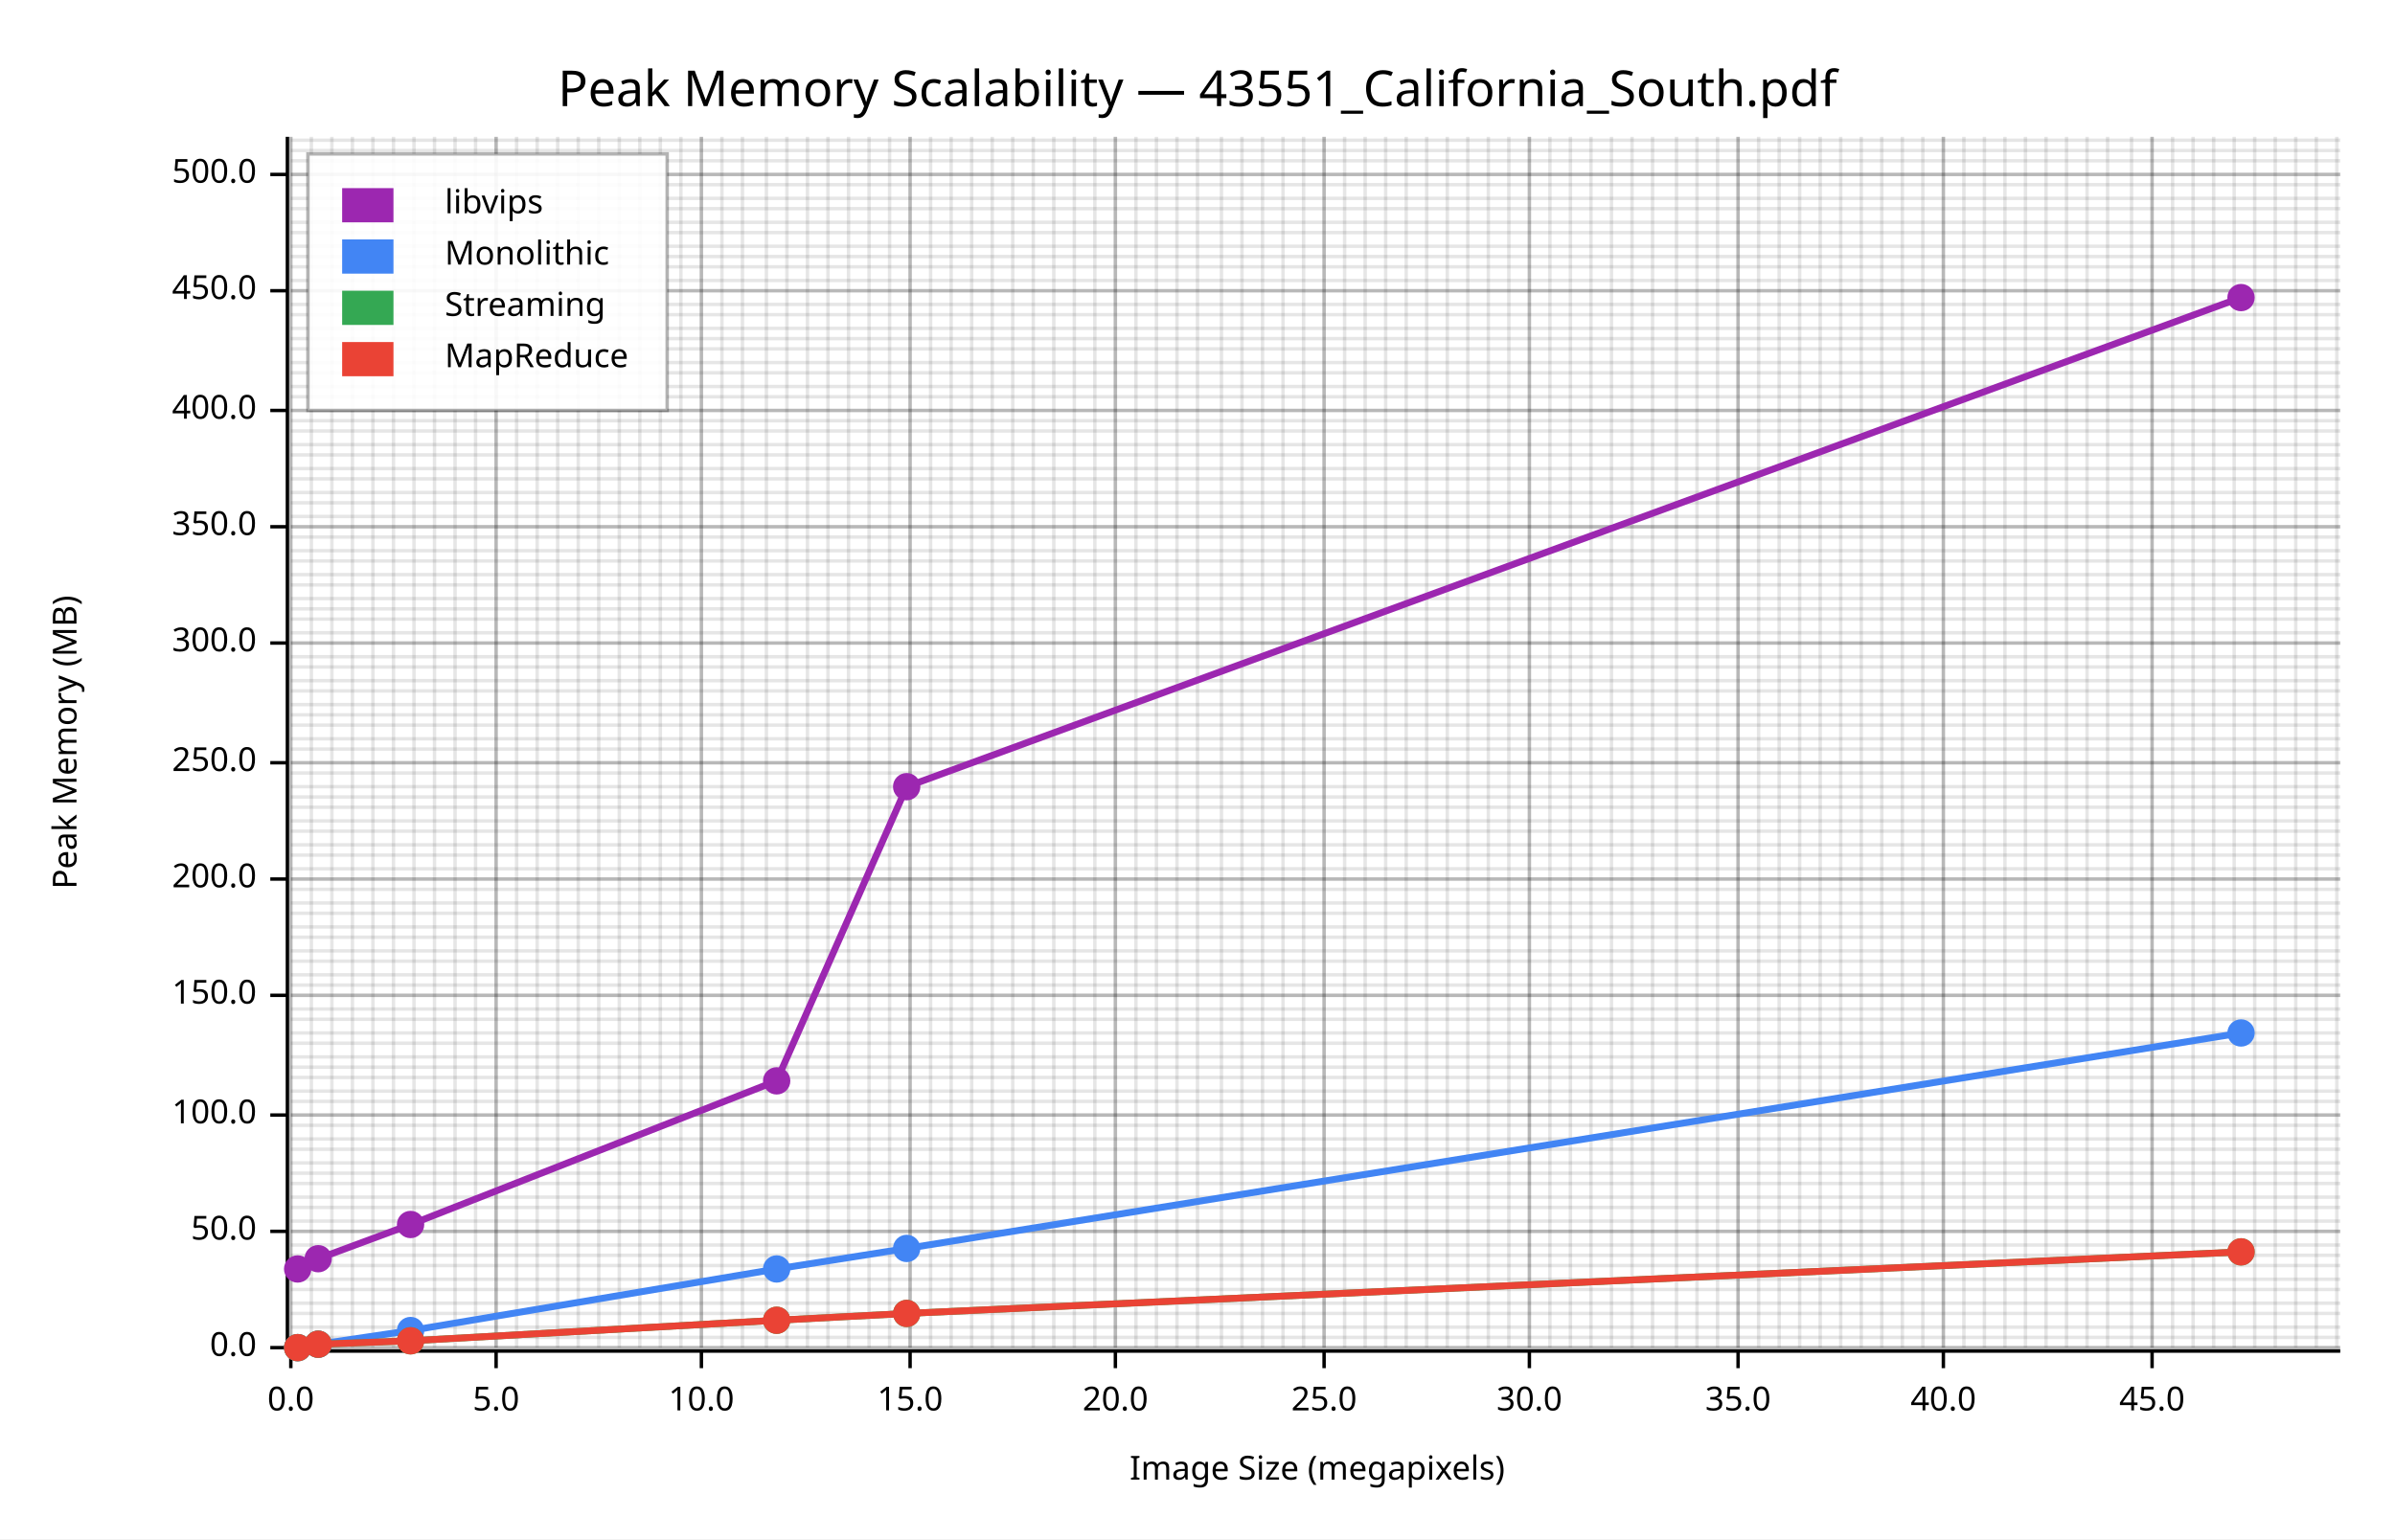
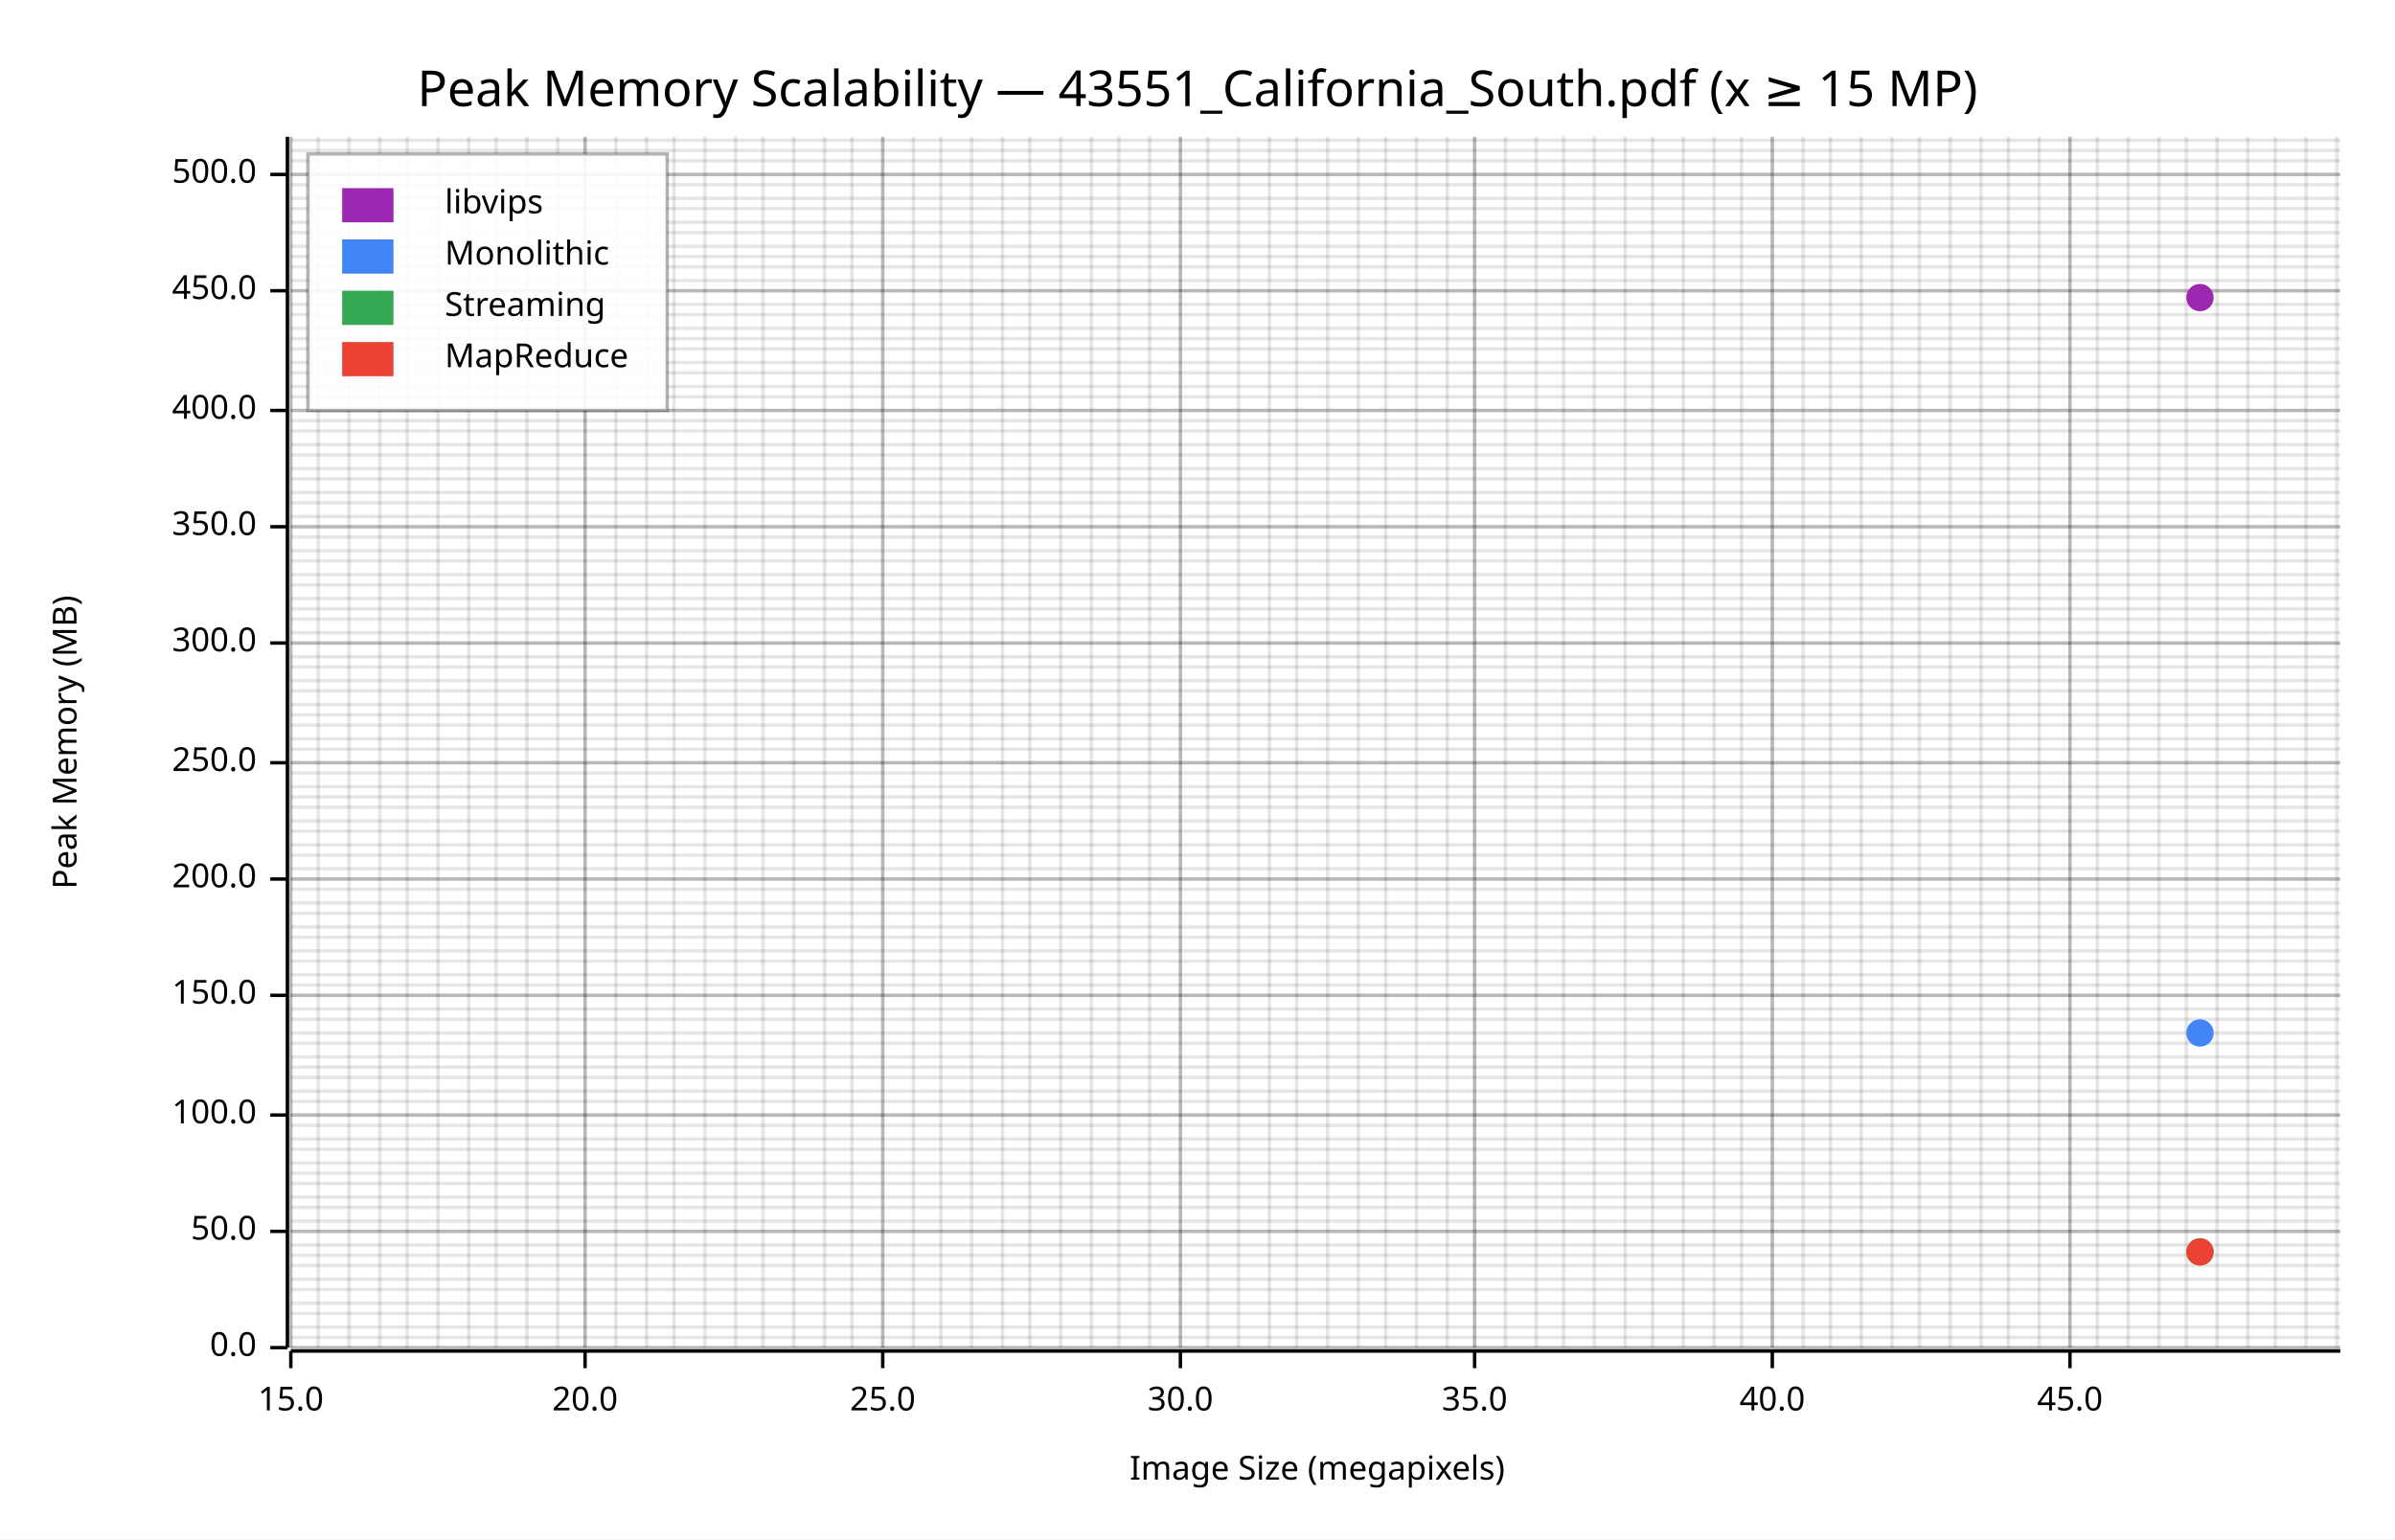
<svg xmlns="http://www.w3.org/2000/svg" width="700" height="450" viewBox="0 0 700 450">
  <rect x="0" y="0" width="700" height="450" opacity="1" fill="#FFFFFF" stroke="none" />
  <text x="350" y="20" dy="0.76em" text-anchor="middle" font-family="sans-serif" font-size="14.516" opacity="1" fill="#000000">
- Peak Memory Scalability — 43551_California_South.pdf
+ Peak Memory Scalability — 43551_California_South.pdf  (x ≥ 15 MP)
</text>
  <line opacity="0.1" stroke="#000000" stroke-width="1" x1="85" y1="394" x2="85" y2="40" />
-   <line opacity="0.1" stroke="#000000" stroke-width="1" x1="91" y1="394" x2="91" y2="40" />
-   <line opacity="0.1" stroke="#000000" stroke-width="1" x1="97" y1="394" x2="97" y2="40" />
-   <line opacity="0.1" stroke="#000000" stroke-width="1" x1="103" y1="394" x2="103" y2="40" />
-   <line opacity="0.1" stroke="#000000" stroke-width="1" x1="109" y1="394" x2="109" y2="40" />
-   <line opacity="0.1" stroke="#000000" stroke-width="1" x1="115" y1="394" x2="115" y2="40" />
-   <line opacity="0.1" stroke="#000000" stroke-width="1" x1="121" y1="394" x2="121" y2="40" />
-   <line opacity="0.1" stroke="#000000" stroke-width="1" x1="127" y1="394" x2="127" y2="40" />
-   <line opacity="0.1" stroke="#000000" stroke-width="1" x1="133" y1="394" x2="133" y2="40" />
-   <line opacity="0.1" stroke="#000000" stroke-width="1" x1="139" y1="394" x2="139" y2="40" />
+   <line opacity="0.1" stroke="#000000" stroke-width="1" x1="93" y1="394" x2="93" y2="40" />
+   <line opacity="0.1" stroke="#000000" stroke-width="1" x1="102" y1="394" x2="102" y2="40" />
+   <line opacity="0.1" stroke="#000000" stroke-width="1" x1="111" y1="394" x2="111" y2="40" />
+   <line opacity="0.1" stroke="#000000" stroke-width="1" x1="119" y1="394" x2="119" y2="40" />
+   <line opacity="0.1" stroke="#000000" stroke-width="1" x1="128" y1="394" x2="128" y2="40" />
+   <line opacity="0.1" stroke="#000000" stroke-width="1" x1="137" y1="394" x2="137" y2="40" />
  <line opacity="0.1" stroke="#000000" stroke-width="1" x1="145" y1="394" x2="145" y2="40" />
-   <line opacity="0.1" stroke="#000000" stroke-width="1" x1="151" y1="394" x2="151" y2="40" />
-   <line opacity="0.1" stroke="#000000" stroke-width="1" x1="157" y1="394" x2="157" y2="40" />
+   <line opacity="0.1" stroke="#000000" stroke-width="1" x1="154" y1="394" x2="154" y2="40" />
  <line opacity="0.1" stroke="#000000" stroke-width="1" x1="163" y1="394" x2="163" y2="40" />
-   <line opacity="0.1" stroke="#000000" stroke-width="1" x1="169" y1="394" x2="169" y2="40" />
-   <line opacity="0.1" stroke="#000000" stroke-width="1" x1="175" y1="394" x2="175" y2="40" />
-   <line opacity="0.1" stroke="#000000" stroke-width="1" x1="181" y1="394" x2="181" y2="40" />
-   <line opacity="0.1" stroke="#000000" stroke-width="1" x1="187" y1="394" x2="187" y2="40" />
-   <line opacity="0.1" stroke="#000000" stroke-width="1" x1="193" y1="394" x2="193" y2="40" />
-   <line opacity="0.1" stroke="#000000" stroke-width="1" x1="199" y1="394" x2="199" y2="40" />
-   <line opacity="0.1" stroke="#000000" stroke-width="1" x1="205" y1="394" x2="205" y2="40" />
-   <line opacity="0.1" stroke="#000000" stroke-width="1" x1="211" y1="394" x2="211" y2="40" />
-   <line opacity="0.1" stroke="#000000" stroke-width="1" x1="217" y1="394" x2="217" y2="40" />
-   <line opacity="0.1" stroke="#000000" stroke-width="1" x1="224" y1="394" x2="224" y2="40" />
-   <line opacity="0.1" stroke="#000000" stroke-width="1" x1="230" y1="394" x2="230" y2="40" />
-   <line opacity="0.1" stroke="#000000" stroke-width="1" x1="236" y1="394" x2="236" y2="40" />
-   <line opacity="0.1" stroke="#000000" stroke-width="1" x1="242" y1="394" x2="242" y2="40" />
-   <line opacity="0.1" stroke="#000000" stroke-width="1" x1="248" y1="394" x2="248" y2="40" />
-   <line opacity="0.1" stroke="#000000" stroke-width="1" x1="254" y1="394" x2="254" y2="40" />
-   <line opacity="0.1" stroke="#000000" stroke-width="1" x1="260" y1="394" x2="260" y2="40" />
-   <line opacity="0.1" stroke="#000000" stroke-width="1" x1="266" y1="394" x2="266" y2="40" />
-   <line opacity="0.1" stroke="#000000" stroke-width="1" x1="272" y1="394" x2="272" y2="40" />
-   <line opacity="0.1" stroke="#000000" stroke-width="1" x1="278" y1="394" x2="278" y2="40" />
+   <line opacity="0.1" stroke="#000000" stroke-width="1" x1="171" y1="394" x2="171" y2="40" />
+   <line opacity="0.1" stroke="#000000" stroke-width="1" x1="180" y1="394" x2="180" y2="40" />
+   <line opacity="0.1" stroke="#000000" stroke-width="1" x1="189" y1="394" x2="189" y2="40" />
+   <line opacity="0.1" stroke="#000000" stroke-width="1" x1="197" y1="394" x2="197" y2="40" />
+   <line opacity="0.1" stroke="#000000" stroke-width="1" x1="206" y1="394" x2="206" y2="40" />
+   <line opacity="0.1" stroke="#000000" stroke-width="1" x1="215" y1="394" x2="215" y2="40" />
+   <line opacity="0.1" stroke="#000000" stroke-width="1" x1="223" y1="394" x2="223" y2="40" />
+   <line opacity="0.1" stroke="#000000" stroke-width="1" x1="232" y1="394" x2="232" y2="40" />
+   <line opacity="0.1" stroke="#000000" stroke-width="1" x1="241" y1="394" x2="241" y2="40" />
+   <line opacity="0.1" stroke="#000000" stroke-width="1" x1="249" y1="394" x2="249" y2="40" />
+   <line opacity="0.1" stroke="#000000" stroke-width="1" x1="258" y1="394" x2="258" y2="40" />
+   <line opacity="0.1" stroke="#000000" stroke-width="1" x1="267" y1="394" x2="267" y2="40" />
+   <line opacity="0.1" stroke="#000000" stroke-width="1" x1="275" y1="394" x2="275" y2="40" />
  <line opacity="0.1" stroke="#000000" stroke-width="1" x1="284" y1="394" x2="284" y2="40" />
-   <line opacity="0.1" stroke="#000000" stroke-width="1" x1="290" y1="394" x2="290" y2="40" />
-   <line opacity="0.1" stroke="#000000" stroke-width="1" x1="296" y1="394" x2="296" y2="40" />
-   <line opacity="0.1" stroke="#000000" stroke-width="1" x1="302" y1="394" x2="302" y2="40" />
-   <line opacity="0.1" stroke="#000000" stroke-width="1" x1="308" y1="394" x2="308" y2="40" />
-   <line opacity="0.1" stroke="#000000" stroke-width="1" x1="314" y1="394" x2="314" y2="40" />
-   <line opacity="0.1" stroke="#000000" stroke-width="1" x1="320" y1="394" x2="320" y2="40" />
-   <line opacity="0.1" stroke="#000000" stroke-width="1" x1="326" y1="394" x2="326" y2="40" />
-   <line opacity="0.1" stroke="#000000" stroke-width="1" x1="332" y1="394" x2="332" y2="40" />
-   <line opacity="0.1" stroke="#000000" stroke-width="1" x1="338" y1="394" x2="338" y2="40" />
-   <line opacity="0.1" stroke="#000000" stroke-width="1" x1="344" y1="394" x2="344" y2="40" />
-   <line opacity="0.1" stroke="#000000" stroke-width="1" x1="350" y1="394" x2="350" y2="40" />
-   <line opacity="0.1" stroke="#000000" stroke-width="1" x1="357" y1="394" x2="357" y2="40" />
-   <line opacity="0.1" stroke="#000000" stroke-width="1" x1="363" y1="394" x2="363" y2="40" />
-   <line opacity="0.1" stroke="#000000" stroke-width="1" x1="369" y1="394" x2="369" y2="40" />
-   <line opacity="0.1" stroke="#000000" stroke-width="1" x1="375" y1="394" x2="375" y2="40" />
-   <line opacity="0.1" stroke="#000000" stroke-width="1" x1="381" y1="394" x2="381" y2="40" />
-   <line opacity="0.1" stroke="#000000" stroke-width="1" x1="387" y1="394" x2="387" y2="40" />
-   <line opacity="0.1" stroke="#000000" stroke-width="1" x1="393" y1="394" x2="393" y2="40" />
-   <line opacity="0.1" stroke="#000000" stroke-width="1" x1="399" y1="394" x2="399" y2="40" />
+   <line opacity="0.1" stroke="#000000" stroke-width="1" x1="293" y1="394" x2="293" y2="40" />
+   <line opacity="0.1" stroke="#000000" stroke-width="1" x1="301" y1="394" x2="301" y2="40" />
+   <line opacity="0.1" stroke="#000000" stroke-width="1" x1="310" y1="394" x2="310" y2="40" />
+   <line opacity="0.1" stroke="#000000" stroke-width="1" x1="319" y1="394" x2="319" y2="40" />
+   <line opacity="0.1" stroke="#000000" stroke-width="1" x1="327" y1="394" x2="327" y2="40" />
+   <line opacity="0.1" stroke="#000000" stroke-width="1" x1="336" y1="394" x2="336" y2="40" />
+   <line opacity="0.1" stroke="#000000" stroke-width="1" x1="345" y1="394" x2="345" y2="40" />
+   <line opacity="0.1" stroke="#000000" stroke-width="1" x1="353" y1="394" x2="353" y2="40" />
+   <line opacity="0.1" stroke="#000000" stroke-width="1" x1="362" y1="394" x2="362" y2="40" />
+   <line opacity="0.1" stroke="#000000" stroke-width="1" x1="371" y1="394" x2="371" y2="40" />
+   <line opacity="0.1" stroke="#000000" stroke-width="1" x1="379" y1="394" x2="379" y2="40" />
+   <line opacity="0.1" stroke="#000000" stroke-width="1" x1="388" y1="394" x2="388" y2="40" />
+   <line opacity="0.1" stroke="#000000" stroke-width="1" x1="397" y1="394" x2="397" y2="40" />
  <line opacity="0.1" stroke="#000000" stroke-width="1" x1="405" y1="394" x2="405" y2="40" />
-   <line opacity="0.1" stroke="#000000" stroke-width="1" x1="411" y1="394" x2="411" y2="40" />
-   <line opacity="0.1" stroke="#000000" stroke-width="1" x1="417" y1="394" x2="417" y2="40" />
+   <line opacity="0.1" stroke="#000000" stroke-width="1" x1="414" y1="394" x2="414" y2="40" />
  <line opacity="0.1" stroke="#000000" stroke-width="1" x1="423" y1="394" x2="423" y2="40" />
-   <line opacity="0.1" stroke="#000000" stroke-width="1" x1="429" y1="394" x2="429" y2="40" />
-   <line opacity="0.1" stroke="#000000" stroke-width="1" x1="435" y1="394" x2="435" y2="40" />
-   <line opacity="0.1" stroke="#000000" stroke-width="1" x1="441" y1="394" x2="441" y2="40" />
-   <line opacity="0.1" stroke="#000000" stroke-width="1" x1="447" y1="394" x2="447" y2="40" />
-   <line opacity="0.1" stroke="#000000" stroke-width="1" x1="453" y1="394" x2="453" y2="40" />
-   <line opacity="0.1" stroke="#000000" stroke-width="1" x1="459" y1="394" x2="459" y2="40" />
-   <line opacity="0.1" stroke="#000000" stroke-width="1" x1="465" y1="394" x2="465" y2="40" />
-   <line opacity="0.1" stroke="#000000" stroke-width="1" x1="471" y1="394" x2="471" y2="40" />
-   <line opacity="0.1" stroke="#000000" stroke-width="1" x1="477" y1="394" x2="477" y2="40" />
+   <line opacity="0.1" stroke="#000000" stroke-width="1" x1="431" y1="394" x2="431" y2="40" />
+   <line opacity="0.1" stroke="#000000" stroke-width="1" x1="440" y1="394" x2="440" y2="40" />
+   <line opacity="0.1" stroke="#000000" stroke-width="1" x1="449" y1="394" x2="449" y2="40" />
+   <line opacity="0.1" stroke="#000000" stroke-width="1" x1="457" y1="394" x2="457" y2="40" />
+   <line opacity="0.1" stroke="#000000" stroke-width="1" x1="466" y1="394" x2="466" y2="40" />
+   <line opacity="0.1" stroke="#000000" stroke-width="1" x1="475" y1="394" x2="475" y2="40" />
  <line opacity="0.1" stroke="#000000" stroke-width="1" x1="483" y1="394" x2="483" y2="40" />
-   <line opacity="0.1" stroke="#000000" stroke-width="1" x1="490" y1="394" x2="490" y2="40" />
-   <line opacity="0.1" stroke="#000000" stroke-width="1" x1="496" y1="394" x2="496" y2="40" />
-   <line opacity="0.1" stroke="#000000" stroke-width="1" x1="502" y1="394" x2="502" y2="40" />
-   <line opacity="0.1" stroke="#000000" stroke-width="1" x1="508" y1="394" x2="508" y2="40" />
-   <line opacity="0.1" stroke="#000000" stroke-width="1" x1="514" y1="394" x2="514" y2="40" />
-   <line opacity="0.1" stroke="#000000" stroke-width="1" x1="520" y1="394" x2="520" y2="40" />
-   <line opacity="0.1" stroke="#000000" stroke-width="1" x1="526" y1="394" x2="526" y2="40" />
-   <line opacity="0.1" stroke="#000000" stroke-width="1" x1="532" y1="394" x2="532" y2="40" />
-   <line opacity="0.1" stroke="#000000" stroke-width="1" x1="538" y1="394" x2="538" y2="40" />
+   <line opacity="0.1" stroke="#000000" stroke-width="1" x1="492" y1="394" x2="492" y2="40" />
+   <line opacity="0.1" stroke="#000000" stroke-width="1" x1="501" y1="394" x2="501" y2="40" />
+   <line opacity="0.1" stroke="#000000" stroke-width="1" x1="509" y1="394" x2="509" y2="40" />
+   <line opacity="0.1" stroke="#000000" stroke-width="1" x1="518" y1="394" x2="518" y2="40" />
+   <line opacity="0.1" stroke="#000000" stroke-width="1" x1="527" y1="394" x2="527" y2="40" />
+   <line opacity="0.1" stroke="#000000" stroke-width="1" x1="535" y1="394" x2="535" y2="40" />
  <line opacity="0.1" stroke="#000000" stroke-width="1" x1="544" y1="394" x2="544" y2="40" />
-   <line opacity="0.1" stroke="#000000" stroke-width="1" x1="550" y1="394" x2="550" y2="40" />
-   <line opacity="0.1" stroke="#000000" stroke-width="1" x1="556" y1="394" x2="556" y2="40" />
-   <line opacity="0.1" stroke="#000000" stroke-width="1" x1="562" y1="394" x2="562" y2="40" />
-   <line opacity="0.1" stroke="#000000" stroke-width="1" x1="568" y1="394" x2="568" y2="40" />
-   <line opacity="0.1" stroke="#000000" stroke-width="1" x1="574" y1="394" x2="574" y2="40" />
-   <line opacity="0.1" stroke="#000000" stroke-width="1" x1="580" y1="394" x2="580" y2="40" />
-   <line opacity="0.1" stroke="#000000" stroke-width="1" x1="586" y1="394" x2="586" y2="40" />
-   <line opacity="0.1" stroke="#000000" stroke-width="1" x1="592" y1="394" x2="592" y2="40" />
-   <line opacity="0.1" stroke="#000000" stroke-width="1" x1="598" y1="394" x2="598" y2="40" />
-   <line opacity="0.1" stroke="#000000" stroke-width="1" x1="604" y1="394" x2="604" y2="40" />
-   <line opacity="0.1" stroke="#000000" stroke-width="1" x1="610" y1="394" x2="610" y2="40" />
-   <line opacity="0.1" stroke="#000000" stroke-width="1" x1="616" y1="394" x2="616" y2="40" />
-   <line opacity="0.1" stroke="#000000" stroke-width="1" x1="623" y1="394" x2="623" y2="40" />
-   <line opacity="0.1" stroke="#000000" stroke-width="1" x1="629" y1="394" x2="629" y2="40" />
-   <line opacity="0.1" stroke="#000000" stroke-width="1" x1="635" y1="394" x2="635" y2="40" />
-   <line opacity="0.1" stroke="#000000" stroke-width="1" x1="641" y1="394" x2="641" y2="40" />
-   <line opacity="0.1" stroke="#000000" stroke-width="1" x1="647" y1="394" x2="647" y2="40" />
-   <line opacity="0.1" stroke="#000000" stroke-width="1" x1="653" y1="394" x2="653" y2="40" />
-   <line opacity="0.1" stroke="#000000" stroke-width="1" x1="659" y1="394" x2="659" y2="40" />
+   <line opacity="0.1" stroke="#000000" stroke-width="1" x1="553" y1="394" x2="553" y2="40" />
+   <line opacity="0.1" stroke="#000000" stroke-width="1" x1="561" y1="394" x2="561" y2="40" />
+   <line opacity="0.1" stroke="#000000" stroke-width="1" x1="570" y1="394" x2="570" y2="40" />
+   <line opacity="0.1" stroke="#000000" stroke-width="1" x1="579" y1="394" x2="579" y2="40" />
+   <line opacity="0.1" stroke="#000000" stroke-width="1" x1="587" y1="394" x2="587" y2="40" />
+   <line opacity="0.1" stroke="#000000" stroke-width="1" x1="596" y1="394" x2="596" y2="40" />
+   <line opacity="0.1" stroke="#000000" stroke-width="1" x1="605" y1="394" x2="605" y2="40" />
+   <line opacity="0.1" stroke="#000000" stroke-width="1" x1="613" y1="394" x2="613" y2="40" />
+   <line opacity="0.1" stroke="#000000" stroke-width="1" x1="622" y1="394" x2="622" y2="40" />
+   <line opacity="0.1" stroke="#000000" stroke-width="1" x1="631" y1="394" x2="631" y2="40" />
+   <line opacity="0.1" stroke="#000000" stroke-width="1" x1="639" y1="394" x2="639" y2="40" />
+   <line opacity="0.1" stroke="#000000" stroke-width="1" x1="648" y1="394" x2="648" y2="40" />
+   <line opacity="0.1" stroke="#000000" stroke-width="1" x1="657" y1="394" x2="657" y2="40" />
  <line opacity="0.1" stroke="#000000" stroke-width="1" x1="665" y1="394" x2="665" y2="40" />
-   <line opacity="0.1" stroke="#000000" stroke-width="1" x1="671" y1="394" x2="671" y2="40" />
-   <line opacity="0.1" stroke="#000000" stroke-width="1" x1="677" y1="394" x2="677" y2="40" />
+   <line opacity="0.1" stroke="#000000" stroke-width="1" x1="674" y1="394" x2="674" y2="40" />
  <line opacity="0.1" stroke="#000000" stroke-width="1" x1="683" y1="394" x2="683" y2="40" />
  <line opacity="0.1" stroke="#000000" stroke-width="1" x1="85" y1="394" x2="684" y2="394" />
  <line opacity="0.1" stroke="#000000" stroke-width="1" x1="85" y1="391" x2="684" y2="391" />
  <line opacity="0.1" stroke="#000000" stroke-width="1" x1="85" y1="388" x2="684" y2="388" />
  <line opacity="0.1" stroke="#000000" stroke-width="1" x1="85" y1="384" x2="684" y2="384" />
  <line opacity="0.1" stroke="#000000" stroke-width="1" x1="85" y1="381" x2="684" y2="381" />
  <line opacity="0.1" stroke="#000000" stroke-width="1" x1="85" y1="377" x2="684" y2="377" />
  <line opacity="0.1" stroke="#000000" stroke-width="1" x1="85" y1="374" x2="684" y2="374" />
  <line opacity="0.1" stroke="#000000" stroke-width="1" x1="85" y1="370" x2="684" y2="370" />
  <line opacity="0.1" stroke="#000000" stroke-width="1" x1="85" y1="367" x2="684" y2="367" />
  <line opacity="0.1" stroke="#000000" stroke-width="1" x1="85" y1="364" x2="684" y2="364" />
  <line opacity="0.1" stroke="#000000" stroke-width="1" x1="85" y1="360" x2="684" y2="360" />
  <line opacity="0.1" stroke="#000000" stroke-width="1" x1="85" y1="357" x2="684" y2="357" />
  <line opacity="0.1" stroke="#000000" stroke-width="1" x1="85" y1="353" x2="684" y2="353" />
  <line opacity="0.1" stroke="#000000" stroke-width="1" x1="85" y1="350" x2="684" y2="350" />
  <line opacity="0.1" stroke="#000000" stroke-width="1" x1="85" y1="346" x2="684" y2="346" />
  <line opacity="0.1" stroke="#000000" stroke-width="1" x1="85" y1="343" x2="684" y2="343" />
  <line opacity="0.1" stroke="#000000" stroke-width="1" x1="85" y1="340" x2="684" y2="340" />
  <line opacity="0.1" stroke="#000000" stroke-width="1" x1="85" y1="336" x2="684" y2="336" />
  <line opacity="0.1" stroke="#000000" stroke-width="1" x1="85" y1="333" x2="684" y2="333" />
  <line opacity="0.1" stroke="#000000" stroke-width="1" x1="85" y1="329" x2="684" y2="329" />
  <line opacity="0.1" stroke="#000000" stroke-width="1" x1="85" y1="326" x2="684" y2="326" />
  <line opacity="0.1" stroke="#000000" stroke-width="1" x1="85" y1="322" x2="684" y2="322" />
  <line opacity="0.1" stroke="#000000" stroke-width="1" x1="85" y1="319" x2="684" y2="319" />
  <line opacity="0.1" stroke="#000000" stroke-width="1" x1="85" y1="315" x2="684" y2="315" />
  <line opacity="0.1" stroke="#000000" stroke-width="1" x1="85" y1="312" x2="684" y2="312" />
  <line opacity="0.1" stroke="#000000" stroke-width="1" x1="85" y1="309" x2="684" y2="309" />
  <line opacity="0.1" stroke="#000000" stroke-width="1" x1="85" y1="305" x2="684" y2="305" />
  <line opacity="0.1" stroke="#000000" stroke-width="1" x1="85" y1="302" x2="684" y2="302" />
  <line opacity="0.1" stroke="#000000" stroke-width="1" x1="85" y1="298" x2="684" y2="298" />
  <line opacity="0.1" stroke="#000000" stroke-width="1" x1="85" y1="295" x2="684" y2="295" />
  <line opacity="0.1" stroke="#000000" stroke-width="1" x1="85" y1="291" x2="684" y2="291" />
  <line opacity="0.1" stroke="#000000" stroke-width="1" x1="85" y1="288" x2="684" y2="288" />
  <line opacity="0.1" stroke="#000000" stroke-width="1" x1="85" y1="285" x2="684" y2="285" />
  <line opacity="0.1" stroke="#000000" stroke-width="1" x1="85" y1="281" x2="684" y2="281" />
  <line opacity="0.1" stroke="#000000" stroke-width="1" x1="85" y1="278" x2="684" y2="278" />
  <line opacity="0.1" stroke="#000000" stroke-width="1" x1="85" y1="274" x2="684" y2="274" />
  <line opacity="0.1" stroke="#000000" stroke-width="1" x1="85" y1="271" x2="684" y2="271" />
  <line opacity="0.1" stroke="#000000" stroke-width="1" x1="85" y1="267" x2="684" y2="267" />
  <line opacity="0.1" stroke="#000000" stroke-width="1" x1="85" y1="264" x2="684" y2="264" />
  <line opacity="0.1" stroke="#000000" stroke-width="1" x1="85" y1="260" x2="684" y2="260" />
  <line opacity="0.1" stroke="#000000" stroke-width="1" x1="85" y1="257" x2="684" y2="257" />
  <line opacity="0.1" stroke="#000000" stroke-width="1" x1="85" y1="254" x2="684" y2="254" />
  <line opacity="0.1" stroke="#000000" stroke-width="1" x1="85" y1="250" x2="684" y2="250" />
  <line opacity="0.1" stroke="#000000" stroke-width="1" x1="85" y1="247" x2="684" y2="247" />
  <line opacity="0.1" stroke="#000000" stroke-width="1" x1="85" y1="243" x2="684" y2="243" />
  <line opacity="0.1" stroke="#000000" stroke-width="1" x1="85" y1="240" x2="684" y2="240" />
  <line opacity="0.1" stroke="#000000" stroke-width="1" x1="85" y1="236" x2="684" y2="236" />
  <line opacity="0.1" stroke="#000000" stroke-width="1" x1="85" y1="233" x2="684" y2="233" />
  <line opacity="0.1" stroke="#000000" stroke-width="1" x1="85" y1="230" x2="684" y2="230" />
  <line opacity="0.1" stroke="#000000" stroke-width="1" x1="85" y1="226" x2="684" y2="226" />
  <line opacity="0.1" stroke="#000000" stroke-width="1" x1="85" y1="223" x2="684" y2="223" />
  <line opacity="0.1" stroke="#000000" stroke-width="1" x1="85" y1="219" x2="684" y2="219" />
  <line opacity="0.1" stroke="#000000" stroke-width="1" x1="85" y1="216" x2="684" y2="216" />
  <line opacity="0.1" stroke="#000000" stroke-width="1" x1="85" y1="212" x2="684" y2="212" />
  <line opacity="0.1" stroke="#000000" stroke-width="1" x1="85" y1="209" x2="684" y2="209" />
  <line opacity="0.1" stroke="#000000" stroke-width="1" x1="85" y1="206" x2="684" y2="206" />
  <line opacity="0.1" stroke="#000000" stroke-width="1" x1="85" y1="202" x2="684" y2="202" />
  <line opacity="0.1" stroke="#000000" stroke-width="1" x1="85" y1="199" x2="684" y2="199" />
  <line opacity="0.1" stroke="#000000" stroke-width="1" x1="85" y1="195" x2="684" y2="195" />
  <line opacity="0.1" stroke="#000000" stroke-width="1" x1="85" y1="192" x2="684" y2="192" />
  <line opacity="0.1" stroke="#000000" stroke-width="1" x1="85" y1="188" x2="684" y2="188" />
  <line opacity="0.1" stroke="#000000" stroke-width="1" x1="85" y1="185" x2="684" y2="185" />
  <line opacity="0.1" stroke="#000000" stroke-width="1" x1="85" y1="181" x2="684" y2="181" />
  <line opacity="0.1" stroke="#000000" stroke-width="1" x1="85" y1="178" x2="684" y2="178" />
  <line opacity="0.1" stroke="#000000" stroke-width="1" x1="85" y1="175" x2="684" y2="175" />
  <line opacity="0.1" stroke="#000000" stroke-width="1" x1="85" y1="171" x2="684" y2="171" />
  <line opacity="0.1" stroke="#000000" stroke-width="1" x1="85" y1="168" x2="684" y2="168" />
  <line opacity="0.1" stroke="#000000" stroke-width="1" x1="85" y1="164" x2="684" y2="164" />
  <line opacity="0.1" stroke="#000000" stroke-width="1" x1="85" y1="161" x2="684" y2="161" />
  <line opacity="0.1" stroke="#000000" stroke-width="1" x1="85" y1="157" x2="684" y2="157" />
  <line opacity="0.1" stroke="#000000" stroke-width="1" x1="85" y1="154" x2="684" y2="154" />
  <line opacity="0.1" stroke="#000000" stroke-width="1" x1="85" y1="151" x2="684" y2="151" />
  <line opacity="0.1" stroke="#000000" stroke-width="1" x1="85" y1="147" x2="684" y2="147" />
  <line opacity="0.1" stroke="#000000" stroke-width="1" x1="85" y1="144" x2="684" y2="144" />
  <line opacity="0.1" stroke="#000000" stroke-width="1" x1="85" y1="140" x2="684" y2="140" />
  <line opacity="0.1" stroke="#000000" stroke-width="1" x1="85" y1="137" x2="684" y2="137" />
  <line opacity="0.1" stroke="#000000" stroke-width="1" x1="85" y1="133" x2="684" y2="133" />
  <line opacity="0.1" stroke="#000000" stroke-width="1" x1="85" y1="130" x2="684" y2="130" />
  <line opacity="0.1" stroke="#000000" stroke-width="1" x1="85" y1="126" x2="684" y2="126" />
  <line opacity="0.1" stroke="#000000" stroke-width="1" x1="85" y1="123" x2="684" y2="123" />
  <line opacity="0.1" stroke="#000000" stroke-width="1" x1="85" y1="120" x2="684" y2="120" />
  <line opacity="0.1" stroke="#000000" stroke-width="1" x1="85" y1="116" x2="684" y2="116" />
  <line opacity="0.1" stroke="#000000" stroke-width="1" x1="85" y1="113" x2="684" y2="113" />
  <line opacity="0.1" stroke="#000000" stroke-width="1" x1="85" y1="109" x2="684" y2="109" />
  <line opacity="0.1" stroke="#000000" stroke-width="1" x1="85" y1="106" x2="684" y2="106" />
  <line opacity="0.1" stroke="#000000" stroke-width="1" x1="85" y1="102" x2="684" y2="102" />
  <line opacity="0.1" stroke="#000000" stroke-width="1" x1="85" y1="99" x2="684" y2="99" />
  <line opacity="0.1" stroke="#000000" stroke-width="1" x1="85" y1="96" x2="684" y2="96" />
  <line opacity="0.1" stroke="#000000" stroke-width="1" x1="85" y1="92" x2="684" y2="92" />
  <line opacity="0.1" stroke="#000000" stroke-width="1" x1="85" y1="89" x2="684" y2="89" />
  <line opacity="0.1" stroke="#000000" stroke-width="1" x1="85" y1="85" x2="684" y2="85" />
  <line opacity="0.1" stroke="#000000" stroke-width="1" x1="85" y1="82" x2="684" y2="82" />
  <line opacity="0.1" stroke="#000000" stroke-width="1" x1="85" y1="78" x2="684" y2="78" />
  <line opacity="0.1" stroke="#000000" stroke-width="1" x1="85" y1="75" x2="684" y2="75" />
  <line opacity="0.1" stroke="#000000" stroke-width="1" x1="85" y1="72" x2="684" y2="72" />
  <line opacity="0.1" stroke="#000000" stroke-width="1" x1="85" y1="68" x2="684" y2="68" />
  <line opacity="0.1" stroke="#000000" stroke-width="1" x1="85" y1="65" x2="684" y2="65" />
  <line opacity="0.1" stroke="#000000" stroke-width="1" x1="85" y1="61" x2="684" y2="61" />
  <line opacity="0.1" stroke="#000000" stroke-width="1" x1="85" y1="58" x2="684" y2="58" />
  <line opacity="0.1" stroke="#000000" stroke-width="1" x1="85" y1="54" x2="684" y2="54" />
  <line opacity="0.1" stroke="#000000" stroke-width="1" x1="85" y1="51" x2="684" y2="51" />
  <line opacity="0.1" stroke="#000000" stroke-width="1" x1="85" y1="47" x2="684" y2="47" />
  <line opacity="0.1" stroke="#000000" stroke-width="1" x1="85" y1="44" x2="684" y2="44" />
  <line opacity="0.1" stroke="#000000" stroke-width="1" x1="85" y1="41" x2="684" y2="41" />
  <text x="15" y="217" dy="0.76em" text-anchor="middle" font-family="sans-serif" font-size="9.677" opacity="1" fill="#000000" transform="rotate(270, 15, 217)">
Peak Memory (MB)
</text>
  <text x="385" y="435" dy="-0.5ex" text-anchor="middle" font-family="sans-serif" font-size="9.677" opacity="1" fill="#000000">
Image Size (megapixels)
</text>
  <line opacity="0.2" stroke="#000000" stroke-width="1" x1="85" y1="394" x2="85" y2="40" />
-   <line opacity="0.2" stroke="#000000" stroke-width="1" x1="145" y1="394" x2="145" y2="40" />
-   <line opacity="0.2" stroke="#000000" stroke-width="1" x1="205" y1="394" x2="205" y2="40" />
-   <line opacity="0.2" stroke="#000000" stroke-width="1" x1="266" y1="394" x2="266" y2="40" />
-   <line opacity="0.2" stroke="#000000" stroke-width="1" x1="326" y1="394" x2="326" y2="40" />
-   <line opacity="0.2" stroke="#000000" stroke-width="1" x1="387" y1="394" x2="387" y2="40" />
-   <line opacity="0.2" stroke="#000000" stroke-width="1" x1="447" y1="394" x2="447" y2="40" />
-   <line opacity="0.2" stroke="#000000" stroke-width="1" x1="508" y1="394" x2="508" y2="40" />
-   <line opacity="0.2" stroke="#000000" stroke-width="1" x1="568" y1="394" x2="568" y2="40" />
-   <line opacity="0.2" stroke="#000000" stroke-width="1" x1="629" y1="394" x2="629" y2="40" />
+   <line opacity="0.2" stroke="#000000" stroke-width="1" x1="171" y1="394" x2="171" y2="40" />
+   <line opacity="0.2" stroke="#000000" stroke-width="1" x1="258" y1="394" x2="258" y2="40" />
+   <line opacity="0.2" stroke="#000000" stroke-width="1" x1="345" y1="394" x2="345" y2="40" />
+   <line opacity="0.2" stroke="#000000" stroke-width="1" x1="431" y1="394" x2="431" y2="40" />
+   <line opacity="0.2" stroke="#000000" stroke-width="1" x1="518" y1="394" x2="518" y2="40" />
+   <line opacity="0.2" stroke="#000000" stroke-width="1" x1="605" y1="394" x2="605" y2="40" />
  <line opacity="0.2" stroke="#000000" stroke-width="1" x1="85" y1="394" x2="684" y2="394" />
  <line opacity="0.2" stroke="#000000" stroke-width="1" x1="85" y1="360" x2="684" y2="360" />
  <line opacity="0.2" stroke="#000000" stroke-width="1" x1="85" y1="326" x2="684" y2="326" />
  <line opacity="0.2" stroke="#000000" stroke-width="1" x1="85" y1="291" x2="684" y2="291" />
  <line opacity="0.2" stroke="#000000" stroke-width="1" x1="85" y1="257" x2="684" y2="257" />
  <line opacity="0.2" stroke="#000000" stroke-width="1" x1="85" y1="223" x2="684" y2="223" />
  <line opacity="0.2" stroke="#000000" stroke-width="1" x1="85" y1="188" x2="684" y2="188" />
  <line opacity="0.2" stroke="#000000" stroke-width="1" x1="85" y1="154" x2="684" y2="154" />
  <line opacity="0.2" stroke="#000000" stroke-width="1" x1="85" y1="120" x2="684" y2="120" />
  <line opacity="0.2" stroke="#000000" stroke-width="1" x1="85" y1="85" x2="684" y2="85" />
  <line opacity="0.2" stroke="#000000" stroke-width="1" x1="85" y1="51" x2="684" y2="51" />
  <polyline fill="none" opacity="1" stroke="#000000" stroke-width="1" points="84,40 84,394 " />
  <text x="75" y="394" dy="0.5ex" text-anchor="end" font-family="sans-serif" font-size="9.677" opacity="1" fill="#000000">
0.0
</text>
  <polyline fill="none" opacity="1" stroke="#000000" stroke-width="1" points="79,394 84,394 " />
  <text x="75" y="360" dy="0.5ex" text-anchor="end" font-family="sans-serif" font-size="9.677" opacity="1" fill="#000000">
50.0
</text>
  <polyline fill="none" opacity="1" stroke="#000000" stroke-width="1" points="79,360 84,360 " />
  <text x="75" y="326" dy="0.5ex" text-anchor="end" font-family="sans-serif" font-size="9.677" opacity="1" fill="#000000">
100.0
</text>
  <polyline fill="none" opacity="1" stroke="#000000" stroke-width="1" points="79,326 84,326 " />
  <text x="75" y="291" dy="0.5ex" text-anchor="end" font-family="sans-serif" font-size="9.677" opacity="1" fill="#000000">
150.0
</text>
  <polyline fill="none" opacity="1" stroke="#000000" stroke-width="1" points="79,291 84,291 " />
  <text x="75" y="257" dy="0.5ex" text-anchor="end" font-family="sans-serif" font-size="9.677" opacity="1" fill="#000000">
200.0
</text>
  <polyline fill="none" opacity="1" stroke="#000000" stroke-width="1" points="79,257 84,257 " />
  <text x="75" y="223" dy="0.5ex" text-anchor="end" font-family="sans-serif" font-size="9.677" opacity="1" fill="#000000">
250.0
</text>
  <polyline fill="none" opacity="1" stroke="#000000" stroke-width="1" points="79,223 84,223 " />
  <text x="75" y="188" dy="0.5ex" text-anchor="end" font-family="sans-serif" font-size="9.677" opacity="1" fill="#000000">
300.0
</text>
  <polyline fill="none" opacity="1" stroke="#000000" stroke-width="1" points="79,188 84,188 " />
  <text x="75" y="154" dy="0.5ex" text-anchor="end" font-family="sans-serif" font-size="9.677" opacity="1" fill="#000000">
350.0
</text>
  <polyline fill="none" opacity="1" stroke="#000000" stroke-width="1" points="79,154 84,154 " />
  <text x="75" y="120" dy="0.5ex" text-anchor="end" font-family="sans-serif" font-size="9.677" opacity="1" fill="#000000">
400.0
</text>
  <polyline fill="none" opacity="1" stroke="#000000" stroke-width="1" points="79,120 84,120 " />
  <text x="75" y="85" dy="0.5ex" text-anchor="end" font-family="sans-serif" font-size="9.677" opacity="1" fill="#000000">
450.0
</text>
  <polyline fill="none" opacity="1" stroke="#000000" stroke-width="1" points="79,85 84,85 " />
  <text x="75" y="51" dy="0.5ex" text-anchor="end" font-family="sans-serif" font-size="9.677" opacity="1" fill="#000000">
500.0
</text>
  <polyline fill="none" opacity="1" stroke="#000000" stroke-width="1" points="79,51 84,51 " />
  <polyline fill="none" opacity="1" stroke="#000000" stroke-width="1" points="85,395 684,395 " />
  <text x="85" y="405" dy="0.76em" text-anchor="middle" font-family="sans-serif" font-size="9.677" opacity="1" fill="#000000">
- 0.0
+ 15.0
</text>
  <polyline fill="none" opacity="1" stroke="#000000" stroke-width="1" points="85,395 85,400 " />
-   <text x="145" y="405" dy="0.76em" text-anchor="middle" font-family="sans-serif" font-size="9.677" opacity="1" fill="#000000">
- 5.0
- </text>
-   <polyline fill="none" opacity="1" stroke="#000000" stroke-width="1" points="145,395 145,400 " />
-   <text x="205" y="405" dy="0.76em" text-anchor="middle" font-family="sans-serif" font-size="9.677" opacity="1" fill="#000000">
- 10.0
- </text>
-   <polyline fill="none" opacity="1" stroke="#000000" stroke-width="1" points="205,395 205,400 " />
-   <text x="266" y="405" dy="0.76em" text-anchor="middle" font-family="sans-serif" font-size="9.677" opacity="1" fill="#000000">
- 15.0
- </text>
-   <polyline fill="none" opacity="1" stroke="#000000" stroke-width="1" points="266,395 266,400 " />
-   <text x="326" y="405" dy="0.76em" text-anchor="middle" font-family="sans-serif" font-size="9.677" opacity="1" fill="#000000">
+   <text x="171" y="405" dy="0.76em" text-anchor="middle" font-family="sans-serif" font-size="9.677" opacity="1" fill="#000000">
20.0
</text>
-   <polyline fill="none" opacity="1" stroke="#000000" stroke-width="1" points="326,395 326,400 " />
-   <text x="387" y="405" dy="0.76em" text-anchor="middle" font-family="sans-serif" font-size="9.677" opacity="1" fill="#000000">
+   <polyline fill="none" opacity="1" stroke="#000000" stroke-width="1" points="171,395 171,400 " />
+   <text x="258" y="405" dy="0.76em" text-anchor="middle" font-family="sans-serif" font-size="9.677" opacity="1" fill="#000000">
25.0
</text>
-   <polyline fill="none" opacity="1" stroke="#000000" stroke-width="1" points="387,395 387,400 " />
-   <text x="447" y="405" dy="0.76em" text-anchor="middle" font-family="sans-serif" font-size="9.677" opacity="1" fill="#000000">
+   <polyline fill="none" opacity="1" stroke="#000000" stroke-width="1" points="258,395 258,400 " />
+   <text x="345" y="405" dy="0.76em" text-anchor="middle" font-family="sans-serif" font-size="9.677" opacity="1" fill="#000000">
30.0
</text>
-   <polyline fill="none" opacity="1" stroke="#000000" stroke-width="1" points="447,395 447,400 " />
-   <text x="508" y="405" dy="0.76em" text-anchor="middle" font-family="sans-serif" font-size="9.677" opacity="1" fill="#000000">
+   <polyline fill="none" opacity="1" stroke="#000000" stroke-width="1" points="345,395 345,400 " />
+   <text x="431" y="405" dy="0.76em" text-anchor="middle" font-family="sans-serif" font-size="9.677" opacity="1" fill="#000000">
35.0
</text>
-   <polyline fill="none" opacity="1" stroke="#000000" stroke-width="1" points="508,395 508,400 " />
-   <text x="568" y="405" dy="0.76em" text-anchor="middle" font-family="sans-serif" font-size="9.677" opacity="1" fill="#000000">
+   <polyline fill="none" opacity="1" stroke="#000000" stroke-width="1" points="431,395 431,400 " />
+   <text x="518" y="405" dy="0.76em" text-anchor="middle" font-family="sans-serif" font-size="9.677" opacity="1" fill="#000000">
40.0
</text>
-   <polyline fill="none" opacity="1" stroke="#000000" stroke-width="1" points="568,395 568,400 " />
-   <text x="629" y="405" dy="0.76em" text-anchor="middle" font-family="sans-serif" font-size="9.677" opacity="1" fill="#000000">
+   <polyline fill="none" opacity="1" stroke="#000000" stroke-width="1" points="518,395 518,400 " />
+   <text x="605" y="405" dy="0.76em" text-anchor="middle" font-family="sans-serif" font-size="9.677" opacity="1" fill="#000000">
45.0
</text>
-   <polyline fill="none" opacity="1" stroke="#000000" stroke-width="1" points="629,395 629,400 " />
-   <polyline fill="none" opacity="1" stroke="#9C27B0" stroke-width="2" points="87,371 93,368 120,358 227,316 265,230 655,87 " />
-   <circle cx="87" cy="371" r="4" opacity="1" fill="#9C27B0" stroke="none" stroke-width="1" />
-   <circle cx="93" cy="368" r="4" opacity="1" fill="#9C27B0" stroke="none" stroke-width="1" />
-   <circle cx="120" cy="358" r="4" opacity="1" fill="#9C27B0" stroke="none" stroke-width="1" />
-   <circle cx="227" cy="316" r="4" opacity="1" fill="#9C27B0" stroke="none" stroke-width="1" />
-   <circle cx="265" cy="230" r="4" opacity="1" fill="#9C27B0" stroke="none" stroke-width="1" />
-   <circle cx="655" cy="87" r="4" opacity="1" fill="#9C27B0" stroke="none" stroke-width="1" />
-   <polyline fill="none" opacity="1" stroke="#4285F4" stroke-width="2" points="87,394 93,393 120,389 227,371 265,365 655,302 " />
-   <circle cx="87" cy="394" r="4" opacity="1" fill="#4285F4" stroke="none" stroke-width="1" />
-   <circle cx="93" cy="393" r="4" opacity="1" fill="#4285F4" stroke="none" stroke-width="1" />
-   <circle cx="120" cy="389" r="4" opacity="1" fill="#4285F4" stroke="none" stroke-width="1" />
-   <circle cx="227" cy="371" r="4" opacity="1" fill="#4285F4" stroke="none" stroke-width="1" />
-   <circle cx="265" cy="365" r="4" opacity="1" fill="#4285F4" stroke="none" stroke-width="1" />
-   <circle cx="655" cy="302" r="4" opacity="1" fill="#4285F4" stroke="none" stroke-width="1" />
-   <polyline fill="none" opacity="1" stroke="#34A853" stroke-width="2" points="87,394 93,393 120,392 227,386 265,384 655,366 " />
-   <circle cx="87" cy="394" r="4" opacity="1" fill="#34A853" stroke="none" stroke-width="1" />
-   <circle cx="93" cy="393" r="4" opacity="1" fill="#34A853" stroke="none" stroke-width="1" />
-   <circle cx="120" cy="392" r="4" opacity="1" fill="#34A853" stroke="none" stroke-width="1" />
-   <circle cx="227" cy="386" r="4" opacity="1" fill="#34A853" stroke="none" stroke-width="1" />
-   <circle cx="265" cy="384" r="4" opacity="1" fill="#34A853" stroke="none" stroke-width="1" />
-   <circle cx="655" cy="366" r="4" opacity="1" fill="#34A853" stroke="none" stroke-width="1" />
-   <polyline fill="none" opacity="1" stroke="#EA4335" stroke-width="2" points="87,394 93,393 120,392 227,386 265,384 655,366 " />
-   <circle cx="87" cy="394" r="4" opacity="1" fill="#EA4335" stroke="none" stroke-width="1" />
-   <circle cx="93" cy="393" r="4" opacity="1" fill="#EA4335" stroke="none" stroke-width="1" />
-   <circle cx="120" cy="392" r="4" opacity="1" fill="#EA4335" stroke="none" stroke-width="1" />
-   <circle cx="227" cy="386" r="4" opacity="1" fill="#EA4335" stroke="none" stroke-width="1" />
-   <circle cx="265" cy="384" r="4" opacity="1" fill="#EA4335" stroke="none" stroke-width="1" />
-   <circle cx="655" cy="366" r="4" opacity="1" fill="#EA4335" stroke="none" stroke-width="1" />
+   <polyline fill="none" opacity="1" stroke="#000000" stroke-width="1" points="605,395 605,400 " />
+   <polyline fill="none" opacity="1" stroke="#9C27B0" stroke-width="2" points="643,87 " />
+   <circle cx="643" cy="87" r="4" opacity="1" fill="#9C27B0" stroke="none" stroke-width="1" />
+   <polyline fill="none" opacity="1" stroke="#4285F4" stroke-width="2" points="643,302 " />
+   <circle cx="643" cy="302" r="4" opacity="1" fill="#4285F4" stroke="none" stroke-width="1" />
+   <polyline fill="none" opacity="1" stroke="#34A853" stroke-width="2" points="643,366 " />
+   <circle cx="643" cy="366" r="4" opacity="1" fill="#34A853" stroke="none" stroke-width="1" />
+   <polyline fill="none" opacity="1" stroke="#EA4335" stroke-width="2" points="643,366 " />
+   <circle cx="643" cy="366" r="4" opacity="1" fill="#EA4335" stroke="none" stroke-width="1" />
  <rect x="90" y="45" width="105" height="75" opacity="0.9" fill="#FFFFFF" stroke="none" />
  <rect x="90" y="45" width="105" height="75" opacity="0.3" fill="none" stroke="#000000" />
  <text x="130" y="55" dy="0.76em" text-anchor="start" font-family="sans-serif" font-size="9.677" opacity="1" fill="#000000">
libvips
</text>
  <text x="130" y="70" dy="0.76em" text-anchor="start" font-family="sans-serif" font-size="9.677" opacity="1" fill="#000000">
Monolithic
</text>
  <text x="130" y="85" dy="0.76em" text-anchor="start" font-family="sans-serif" font-size="9.677" opacity="1" fill="#000000">
Streaming
</text>
  <text x="130" y="100" dy="0.76em" text-anchor="start" font-family="sans-serif" font-size="9.677" opacity="1" fill="#000000">
MapReduce
</text>
  <rect x="100" y="55" width="15" height="10" opacity="1" fill="#9C27B0" stroke="none" />
  <rect x="100" y="70" width="15" height="10" opacity="1" fill="#4285F4" stroke="none" />
  <rect x="100" y="85" width="15" height="10" opacity="1" fill="#34A853" stroke="none" />
  <rect x="100" y="100" width="15" height="10" opacity="1" fill="#EA4335" stroke="none" />
</svg>
